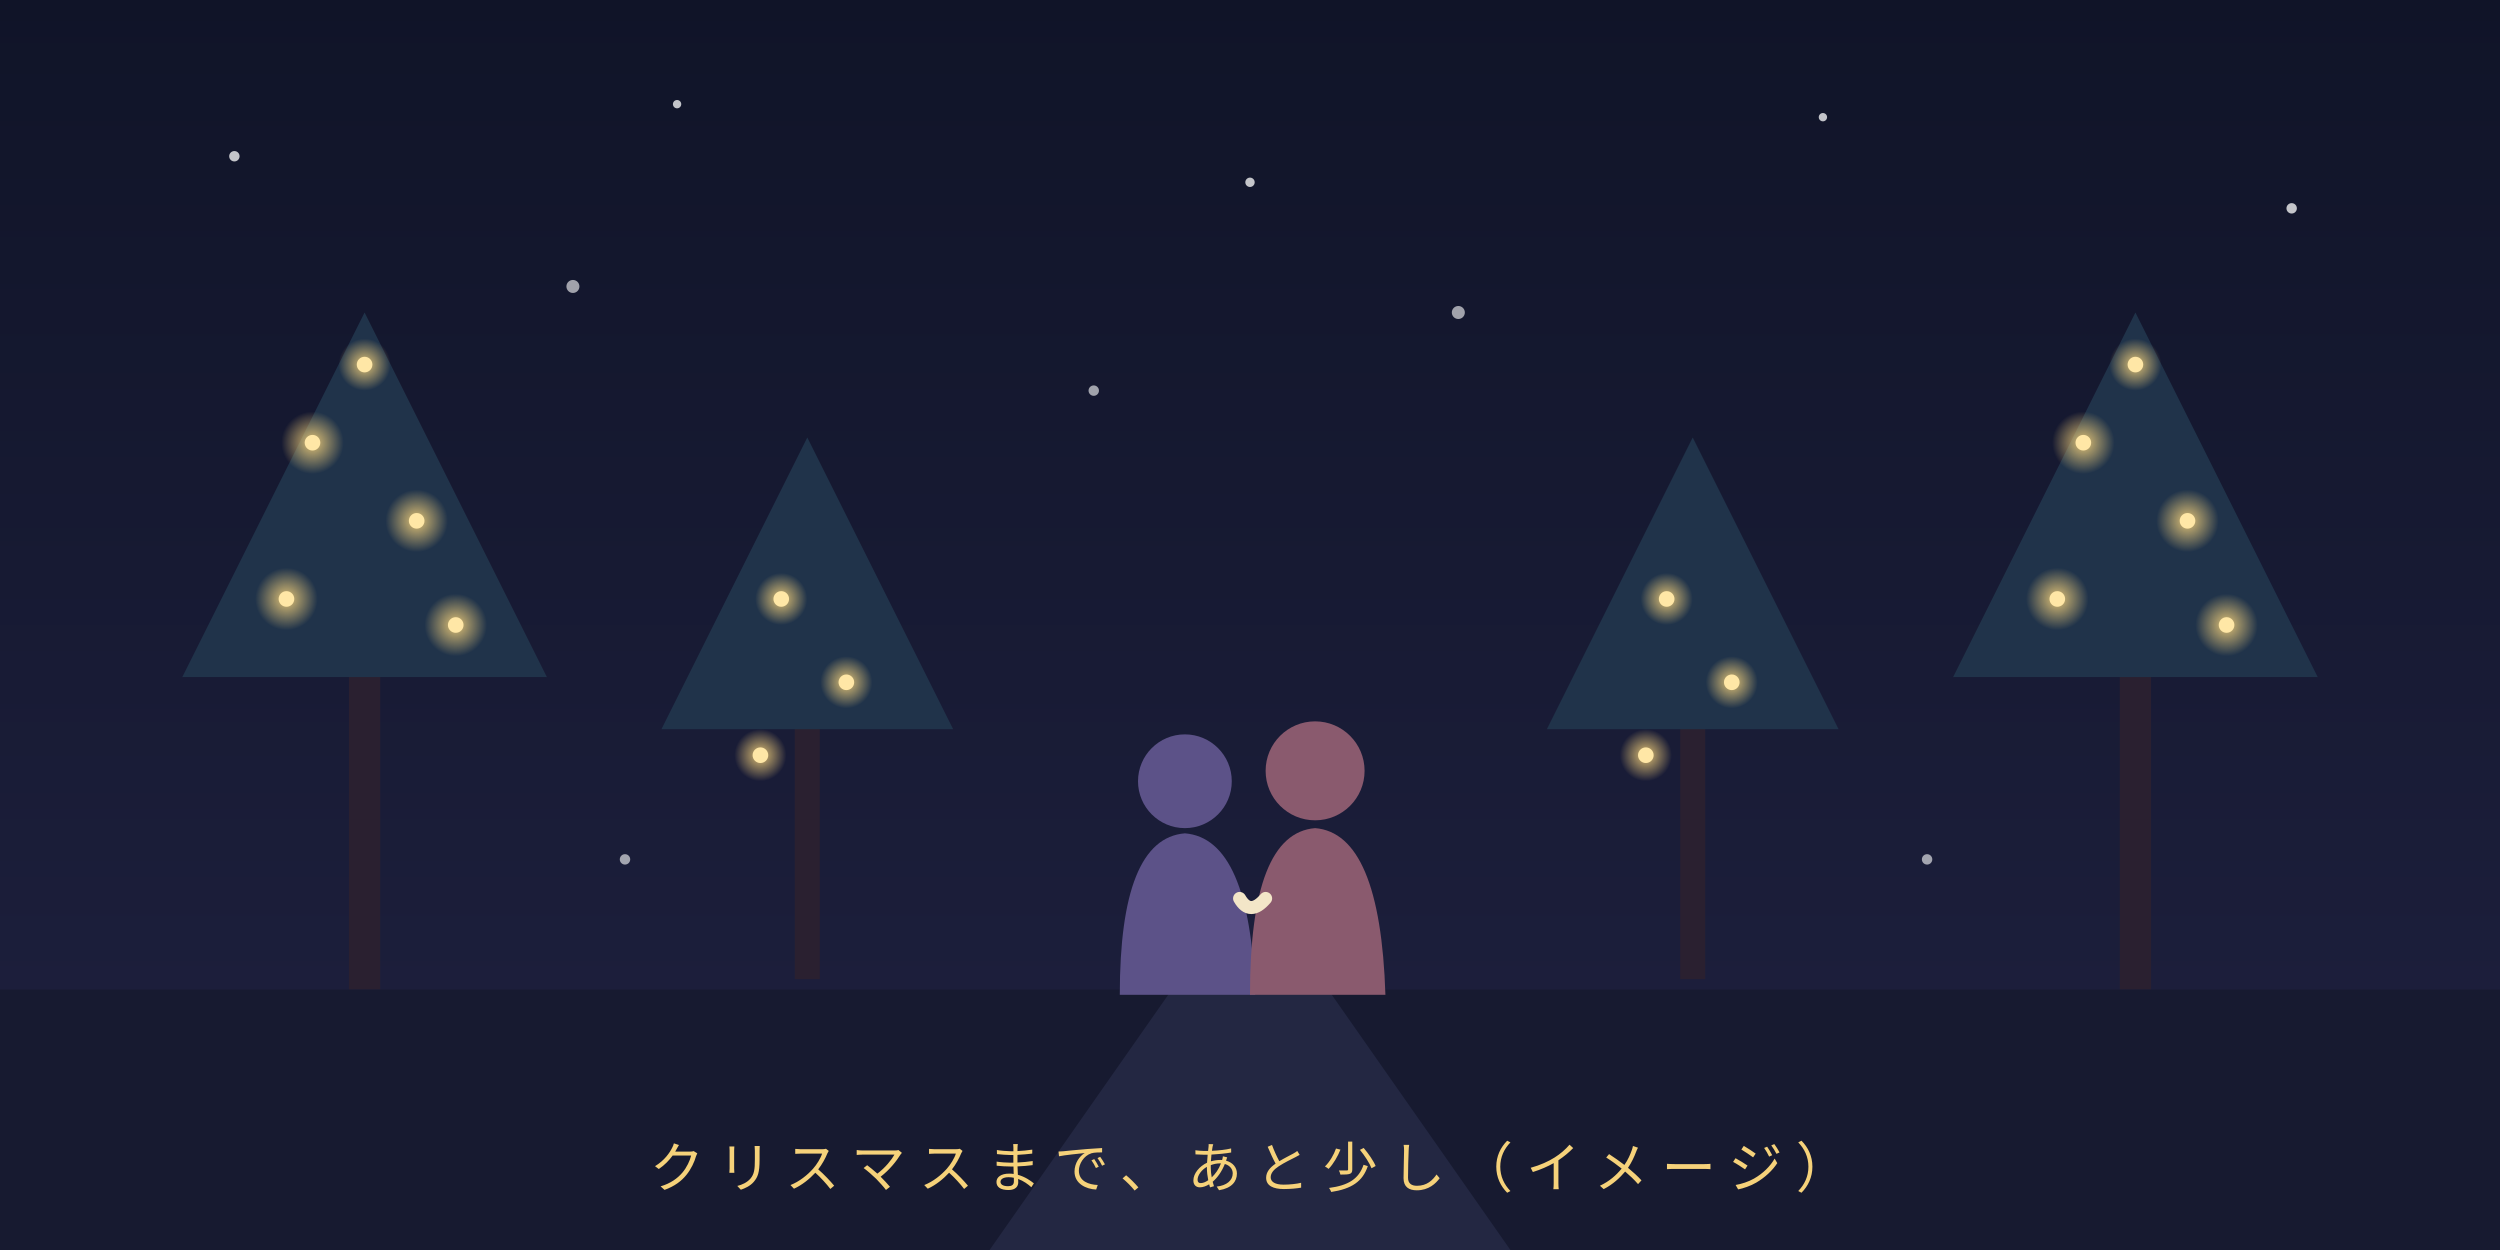
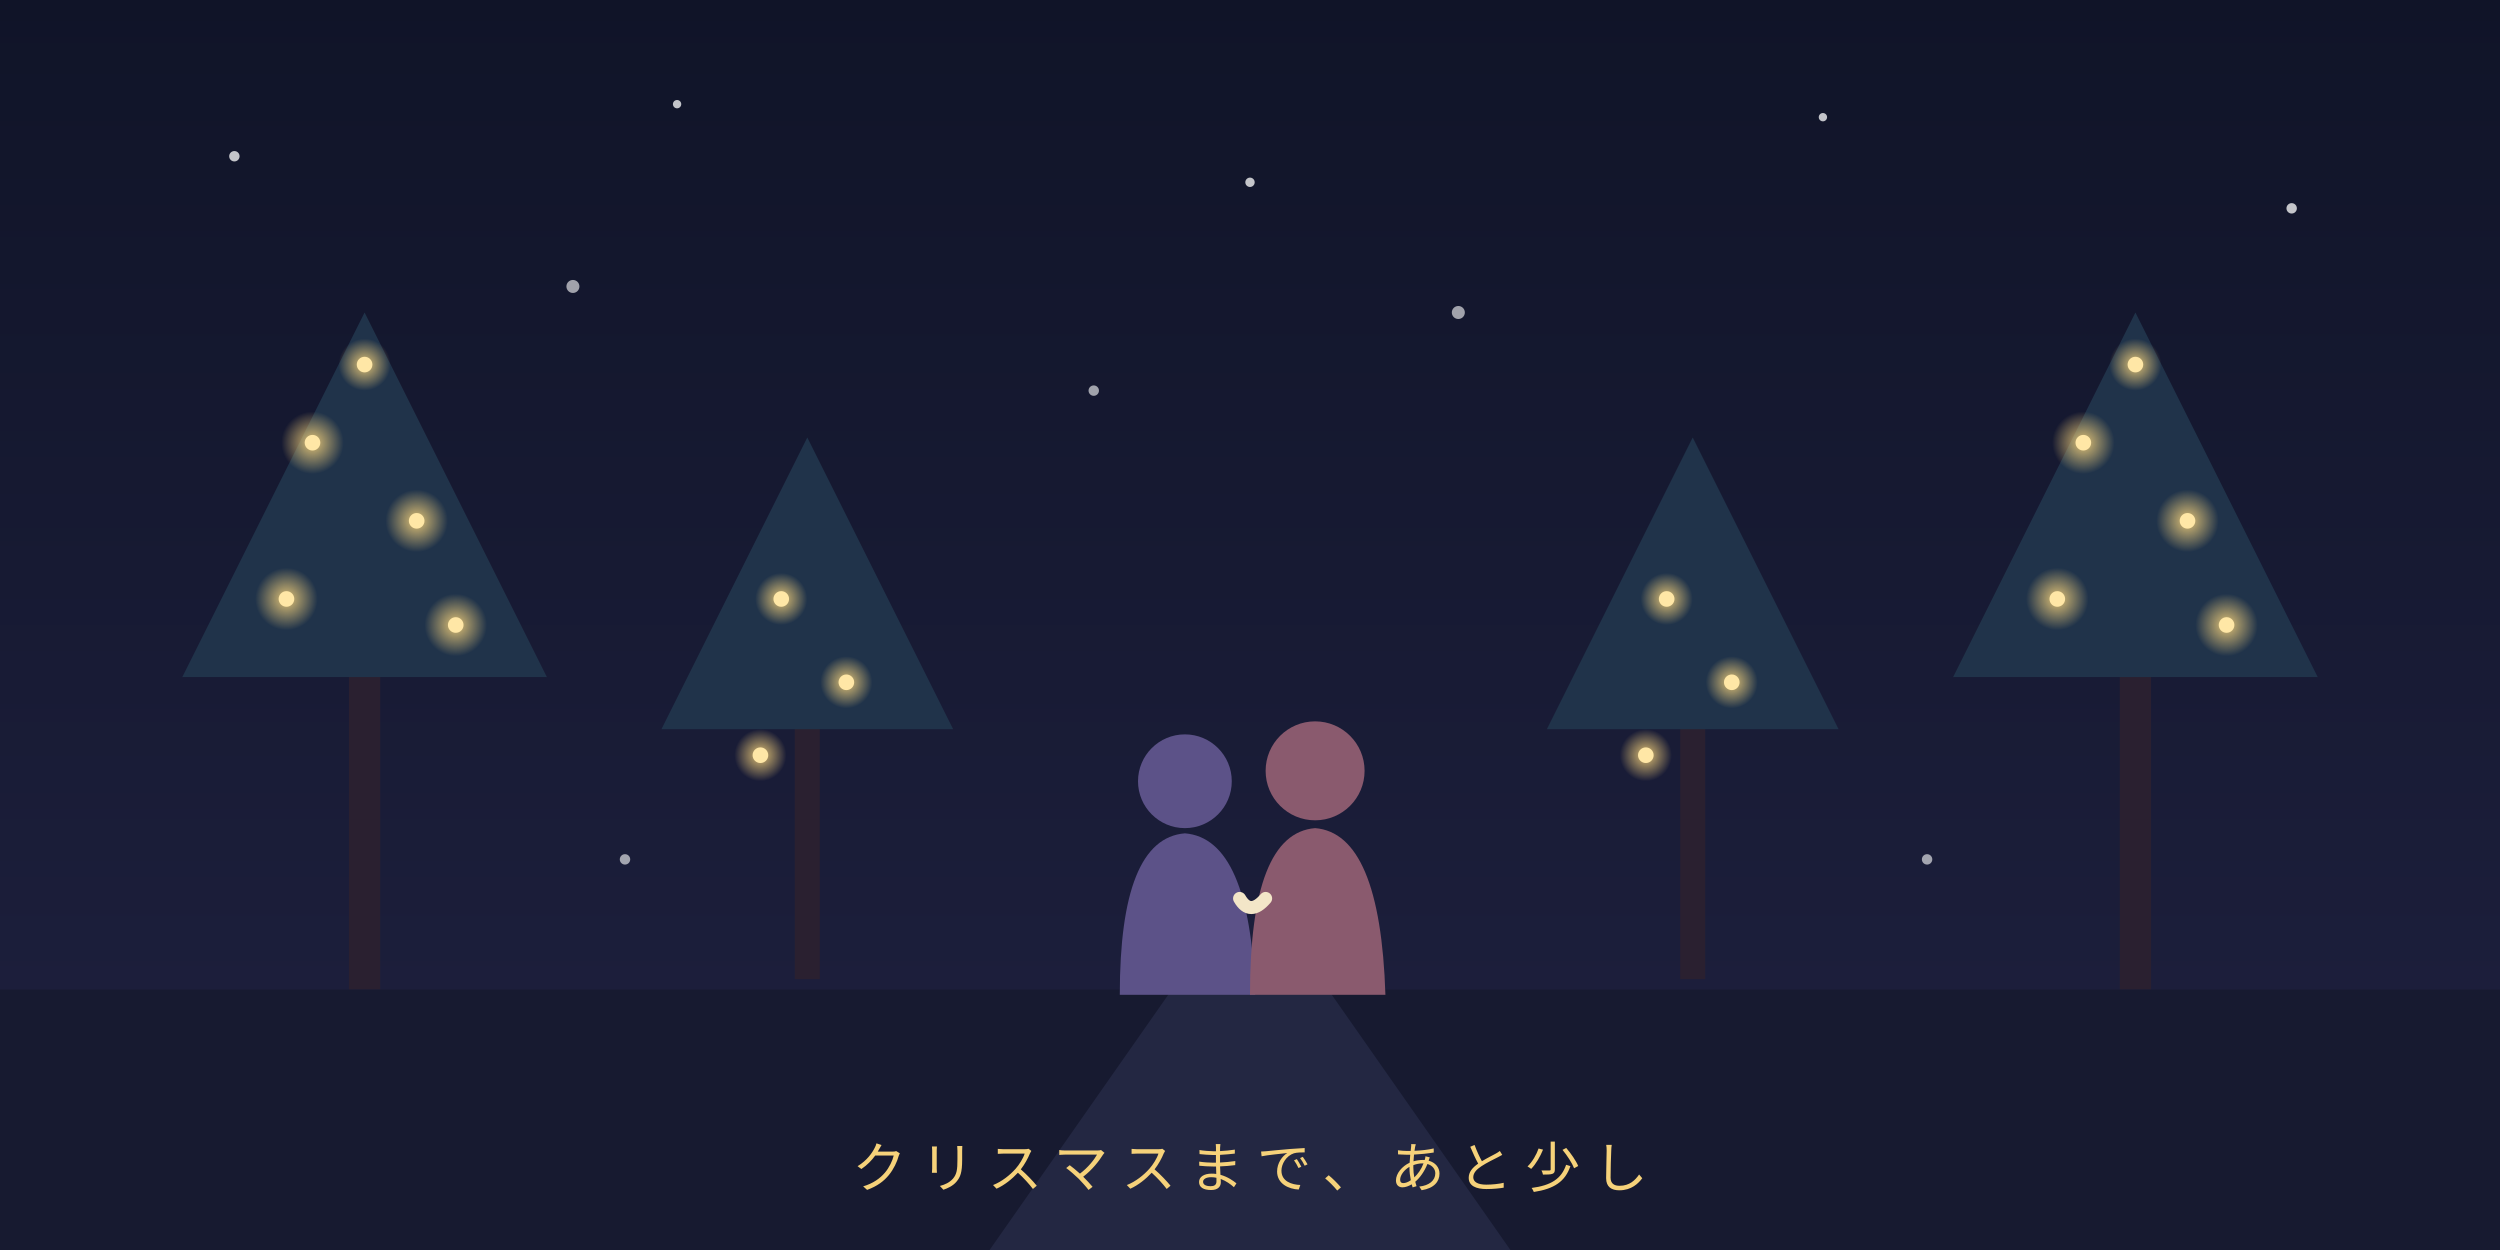
<svg xmlns="http://www.w3.org/2000/svg" viewBox="0 0 960 480" role="img" aria-label="冬の夜、灯りがともる並木道を歩くふたりのイメージイラスト">
  <defs>
    <linearGradient id="sky" x1="0" y1="0" x2="0" y2="1">
      <stop offset="0" stop-color="#101428" />
      <stop offset="1" stop-color="#1f2140" />
    </linearGradient>
    <radialGradient id="glow" cx=".5" cy=".5" r=".5">
      <stop offset="0" stop-color="#F6D27A" stop-opacity=".9" />
      <stop offset="1" stop-color="#F6D27A" stop-opacity="0" />
    </radialGradient>
  </defs>
  <rect width="960" height="480" fill="url(#sky)" />
  <g fill="#ffffff" opacity=".75">
    <circle cx="90" cy="60" r="2" />
    <circle cx="260" cy="40" r="1.6" />
    <circle cx="480" cy="70" r="1.8" />
    <circle cx="700" cy="45" r="1.6" />
    <circle cx="880" cy="80" r="2" />
  </g>
  <g>
    <g transform="translate(140 0)">
      <rect x="-6" y="250" width="12" height="130" fill="#2a2030" />
      <path d="M0 120 L-70 260 H70Z" fill="#20334a" />
    </g>
    <g transform="translate(820 0)">
      <rect x="-6" y="250" width="12" height="130" fill="#2a2030" />
      <path d="M0 120 L-70 260 H70Z" fill="#20334a" />
    </g>
    <g transform="translate(310 0) scale(.8) translate(0 90)">
      <rect x="-6" y="250" width="12" height="130" fill="#2a2030" />
      <path d="M0 120 L-70 260 H70Z" fill="#20334a" />
    </g>
    <g transform="translate(650 0) scale(.8) translate(0 90)">
      <rect x="-6" y="250" width="12" height="130" fill="#2a2030" />
      <path d="M0 120 L-70 260 H70Z" fill="#20334a" />
    </g>
  </g>
  <g id="lights">
    <g fill="url(#glow)">
      <circle cx="120" cy="170" r="12" />
      <circle cx="160" cy="200" r="12" />
      <circle cx="110" cy="230" r="12" />
      <circle cx="175" cy="240" r="12" />
      <circle cx="140" cy="140" r="10" />
      <circle cx="800" cy="170" r="12" />
      <circle cx="840" cy="200" r="12" />
      <circle cx="790" cy="230" r="12" />
      <circle cx="855" cy="240" r="12" />
      <circle cx="820" cy="140" r="10" />
      <circle cx="300" cy="230" r="10" />
      <circle cx="325" cy="262" r="10" />
      <circle cx="292" cy="290" r="10" />
      <circle cx="640" cy="230" r="10" />
      <circle cx="665" cy="262" r="10" />
      <circle cx="632" cy="290" r="10" />
    </g>
    <g fill="#ffe7a6">
      <circle cx="120" cy="170" r="3" />
      <circle cx="160" cy="200" r="3" />
      <circle cx="110" cy="230" r="3" />
      <circle cx="175" cy="240" r="3" />
      <circle cx="140" cy="140" r="3" />
      <circle cx="800" cy="170" r="3" />
      <circle cx="840" cy="200" r="3" />
      <circle cx="790" cy="230" r="3" />
      <circle cx="855" cy="240" r="3" />
      <circle cx="820" cy="140" r="3" />
      <circle cx="300" cy="230" r="3" />
      <circle cx="325" cy="262" r="3" />
      <circle cx="292" cy="290" r="3" />
      <circle cx="640" cy="230" r="3" />
      <circle cx="665" cy="262" r="3" />
      <circle cx="632" cy="290" r="3" />
    </g>
  </g>
  <path d="M0 380 H960 V480 H0Z" fill="#171a30" />
  <path d="M380 480 L450 380 H510 L580 480Z" fill="#232742" />
  <g fill="#5c5288">
    <circle cx="455" cy="300" r="18" />
    <path d="M430 382 Q430 322 455 320 Q480 322 482 382Z" />
    <circle cx="505" cy="296" r="19" fill="#8a5a6e" />
    <path d="M480 382 Q480 320 505 318 Q530 320 532 382Z" fill="#8a5a6e" />
  </g>
  <path d="M476 345 Q480 352 486 345" stroke="#f3e6c8" stroke-width="5" fill="none" stroke-linecap="round" />
  <g fill="#ffffff" opacity=".6">
    <circle cx="220" cy="110" r="2.5" />
    <circle cx="420" cy="150" r="2" />
    <circle cx="560" cy="120" r="2.5" />
    <circle cx="740" cy="330" r="2" />
    <circle cx="240" cy="330" r="2" />
  </g>
-   <text x="480" y="456" text-anchor="middle" font-family="serif" font-size="21" fill="#F6D27A" letter-spacing="5">クリスマスまで、あと少し（イメージ）</text>
+   <text x="480" y="456" text-anchor="middle" font-family="serif" font-size="21" fill="#F6D27A" letter-spacing="5">クリスマスまで、あと少し</text>
</svg>
